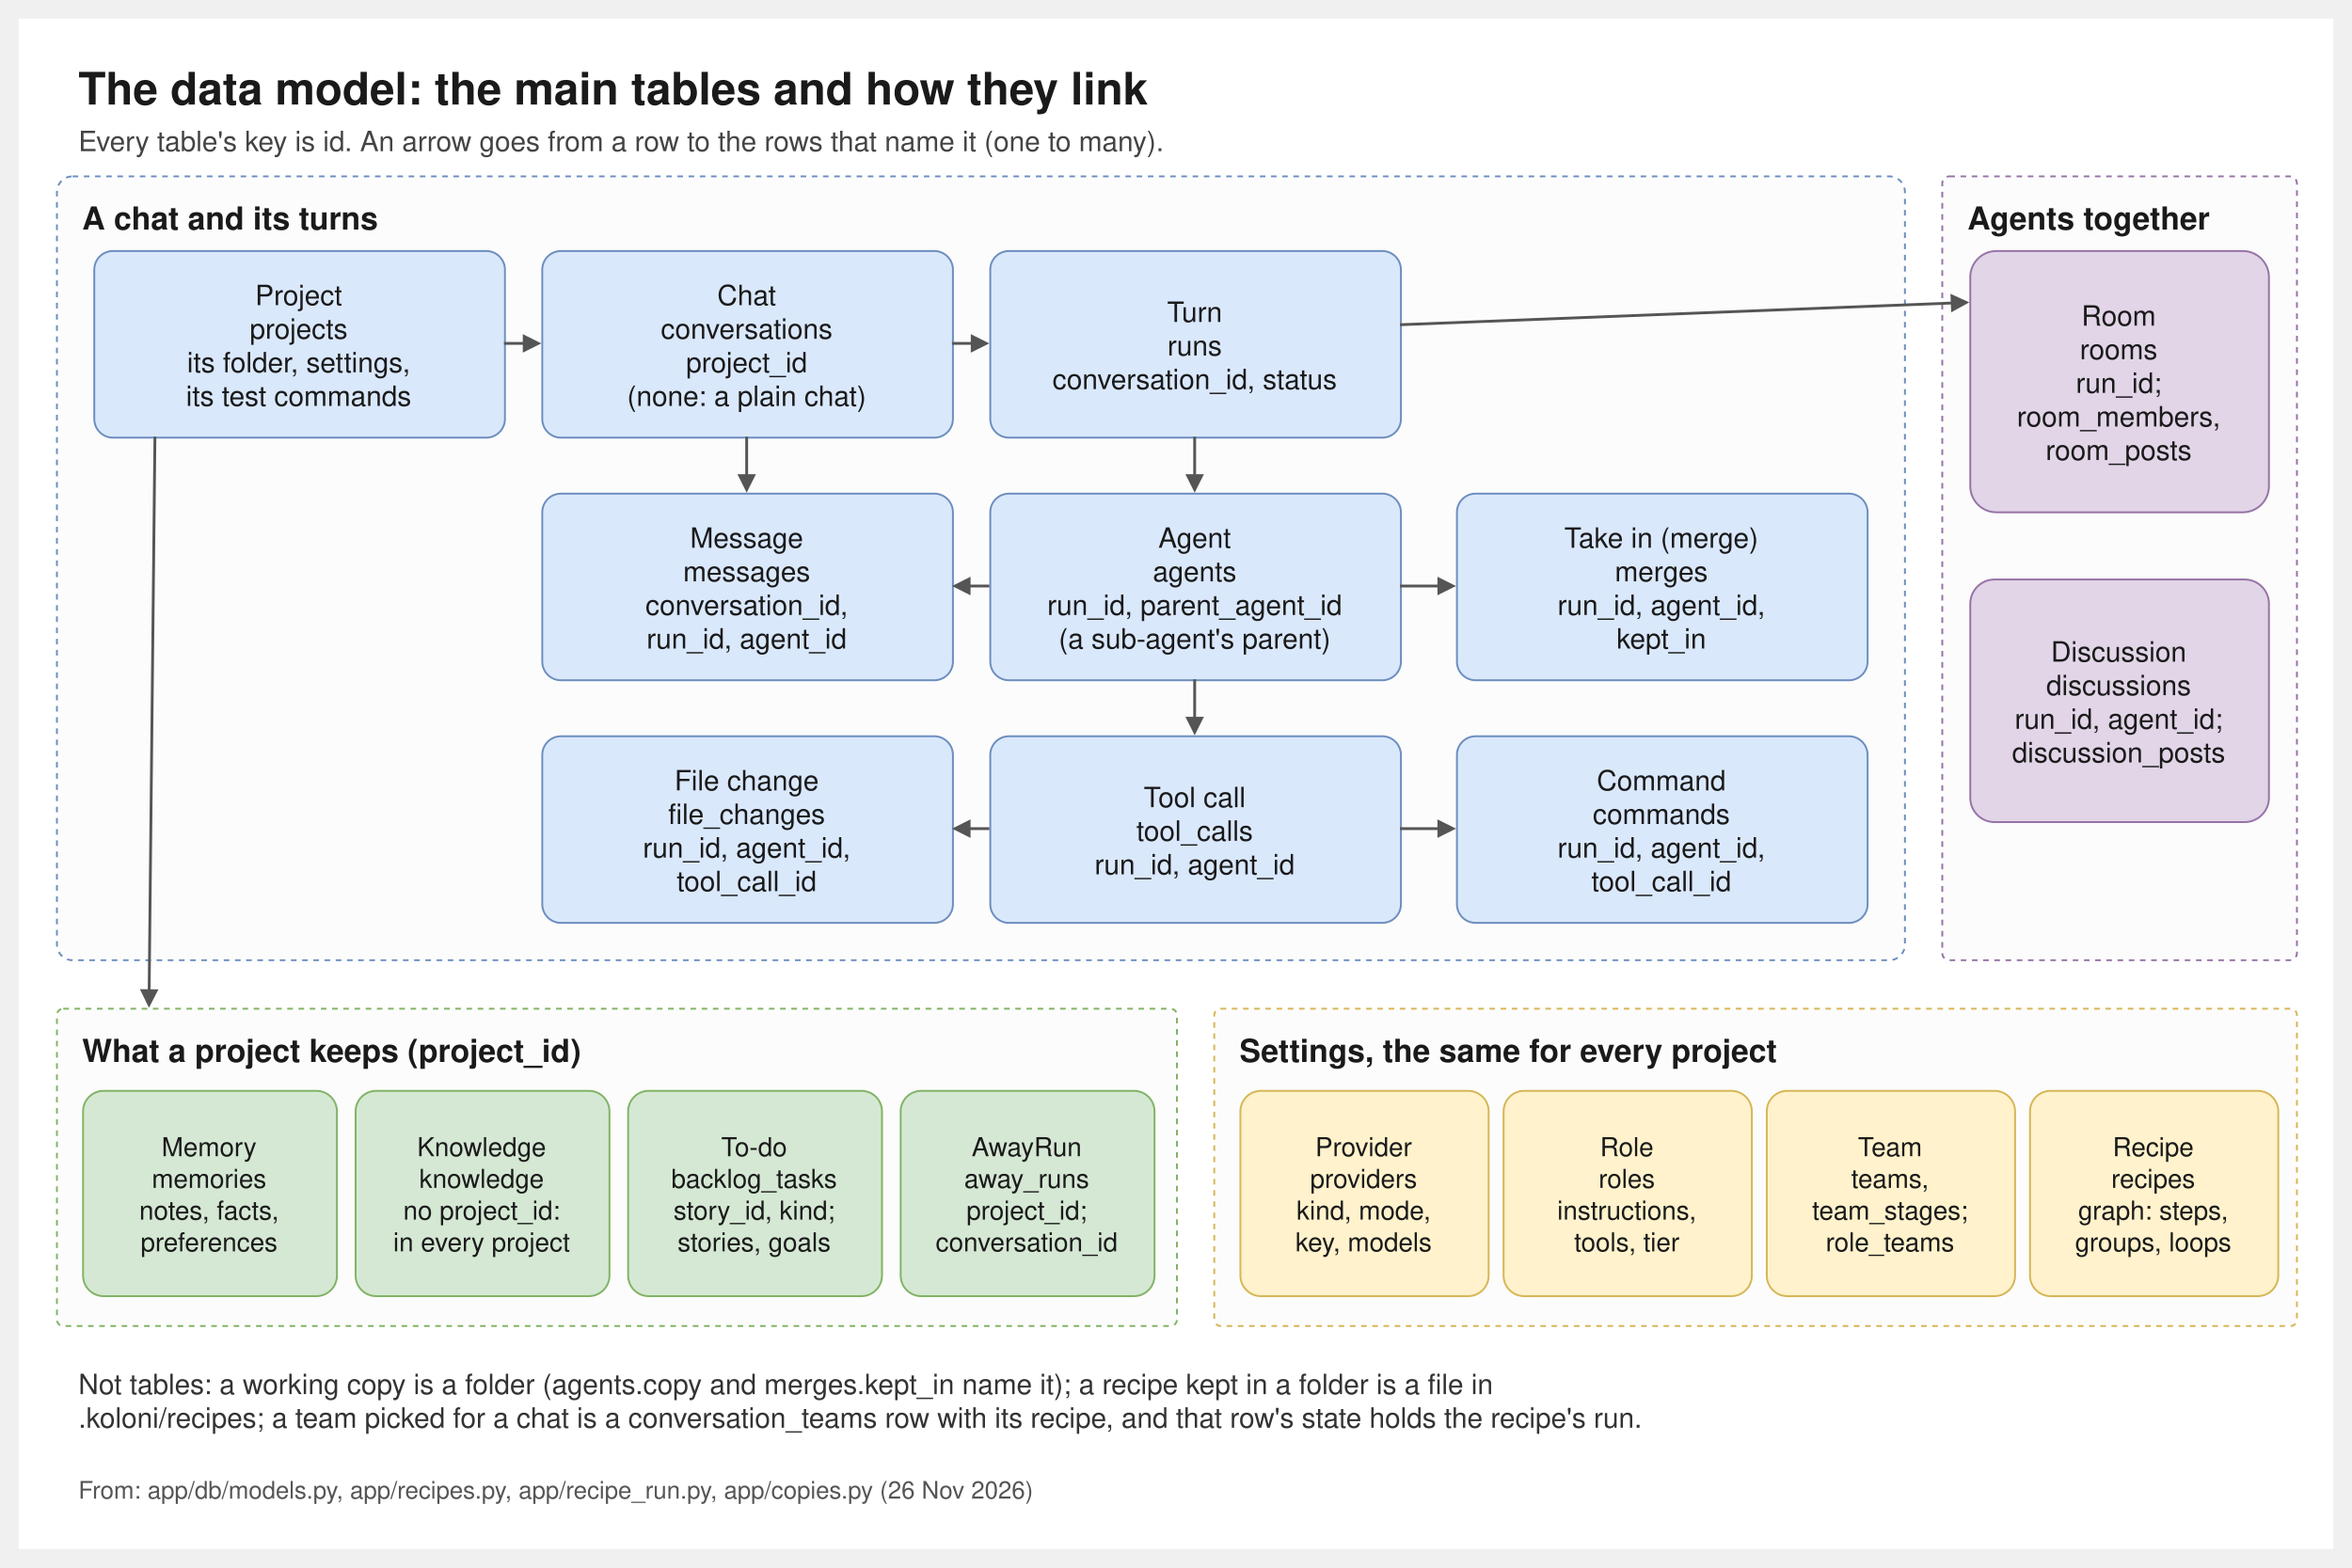
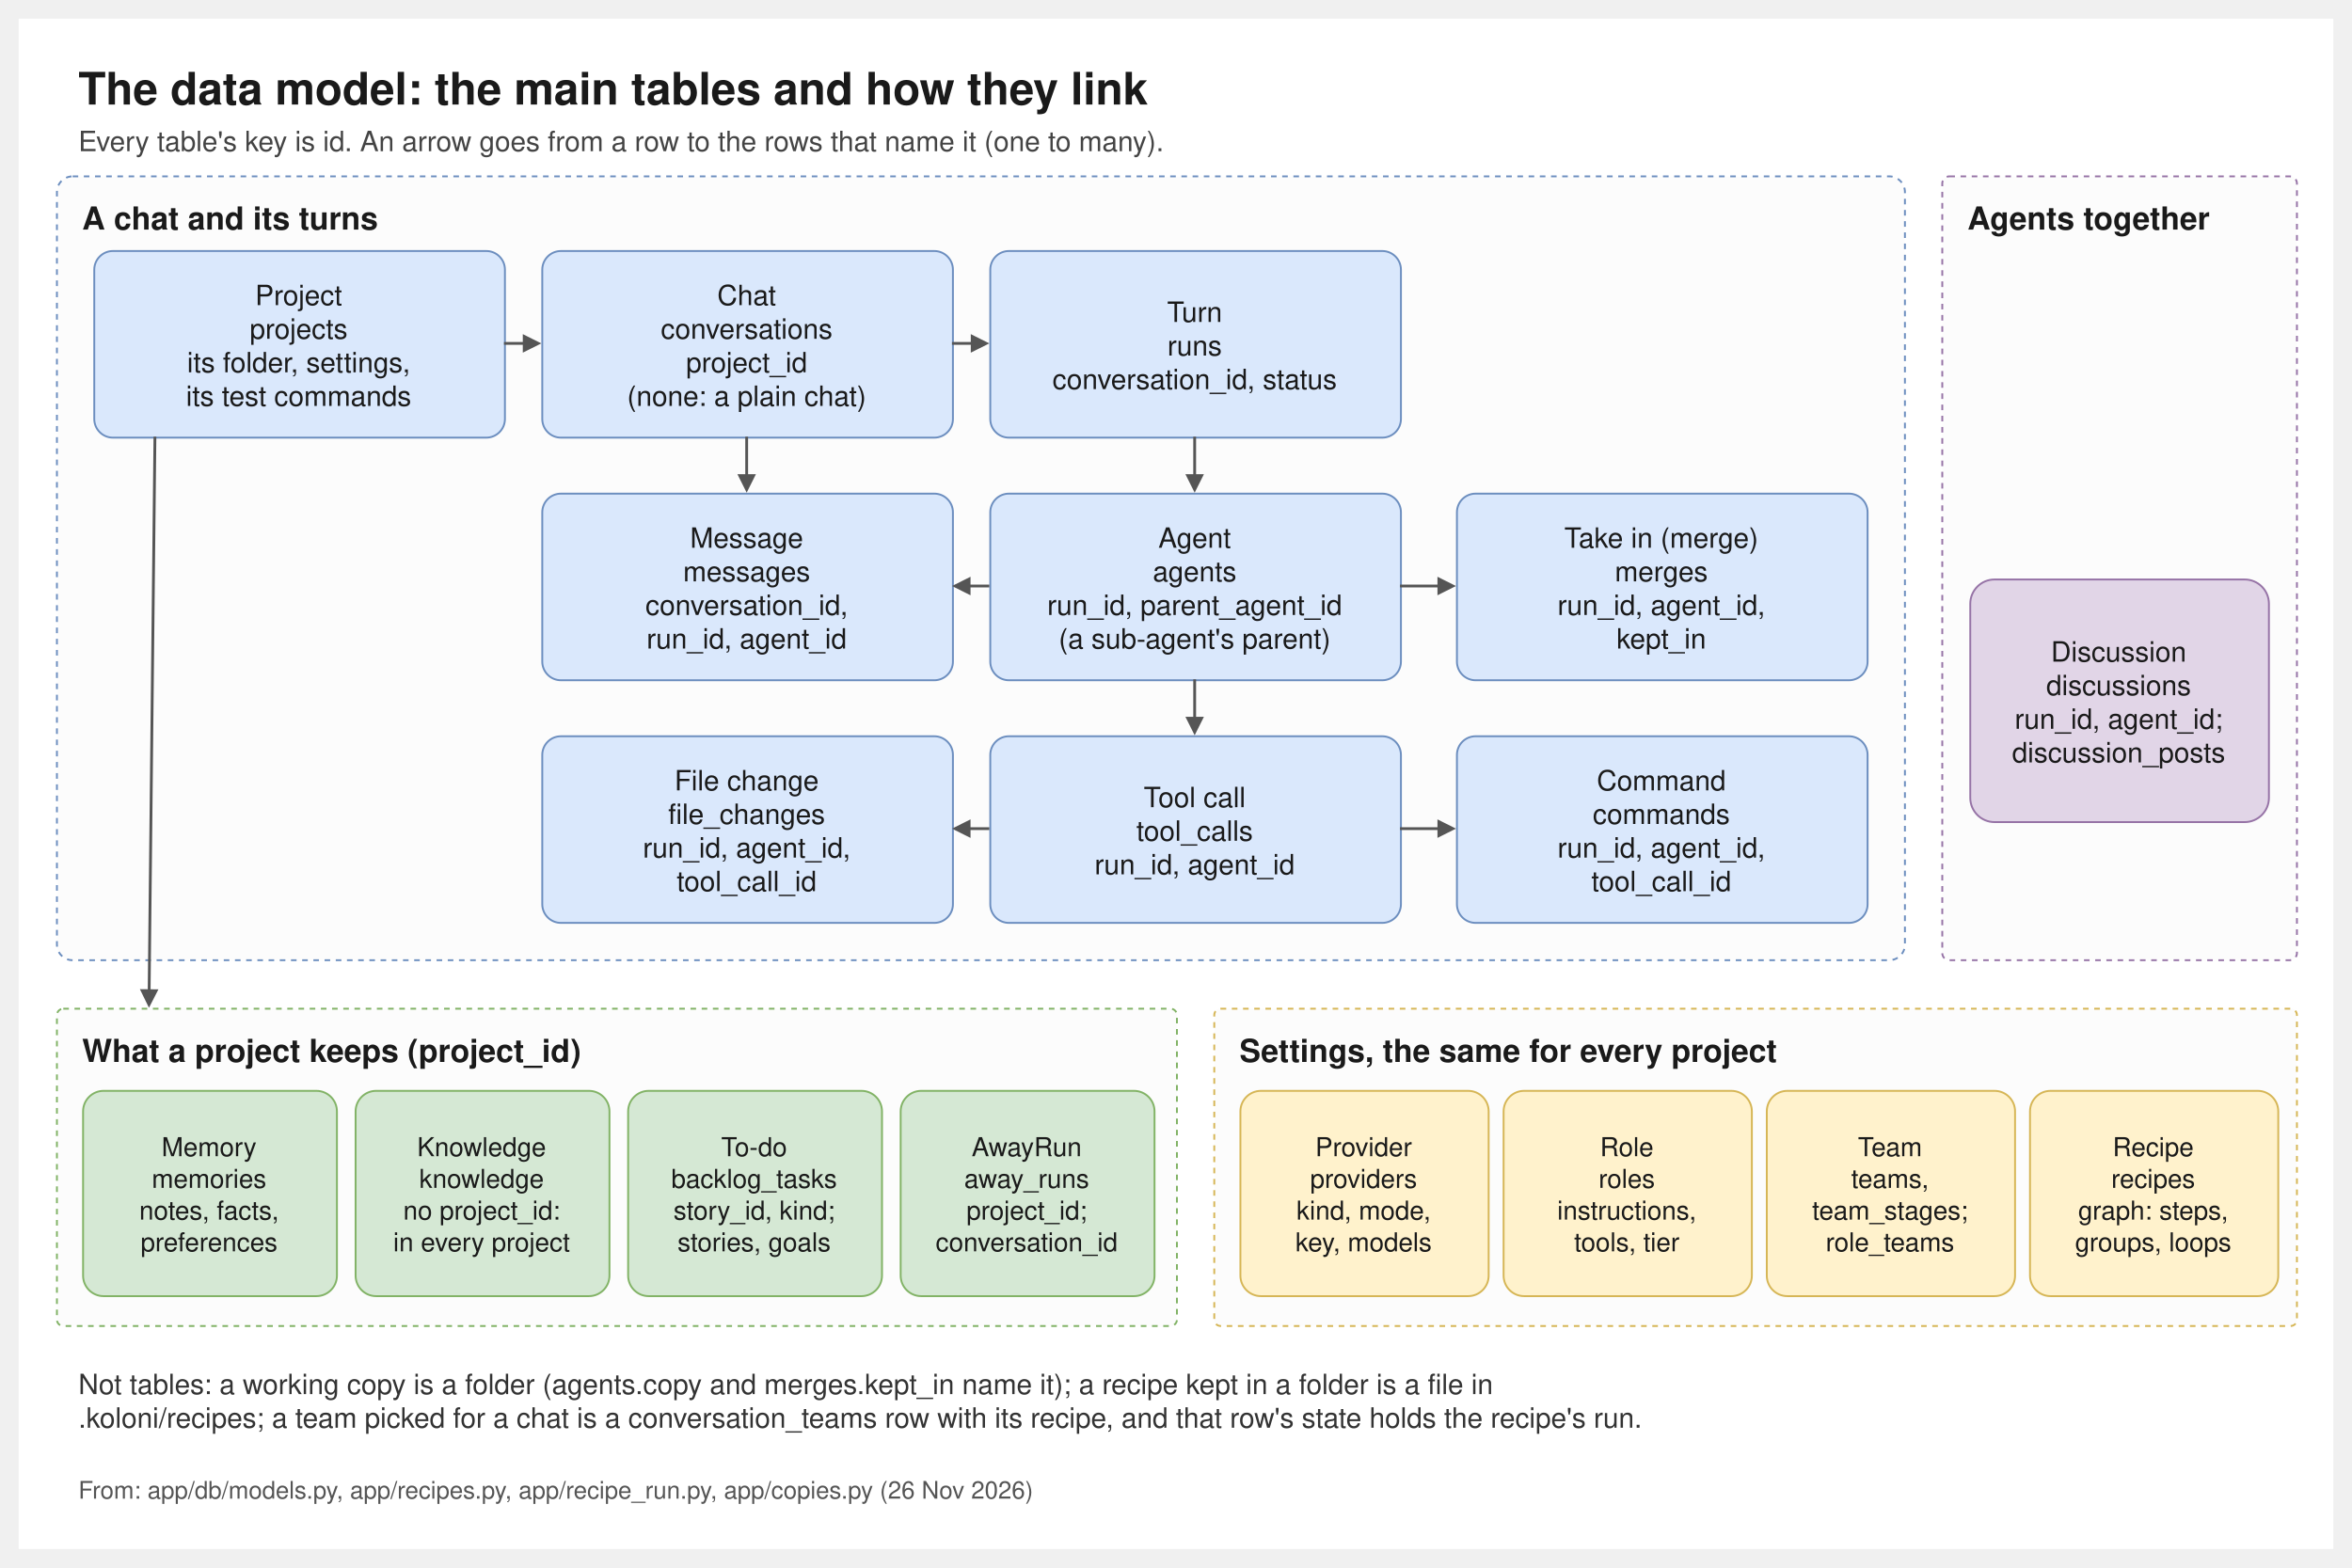
<svg xmlns="http://www.w3.org/2000/svg" style="background: transparent; background-color: transparent;" version="1.1" width="1260px" height="840px" viewBox="0 0 1260 840">
  <defs />
  <g>
    <g data-cell-id="0">
      <g data-cell-id="1">
        <g data-cell-id="backdrop">
          <g>
            <rect x="10" y="10" width="1240" height="820" fill="#ffffff" stroke="none" pointer-events="all" style="fill: light-dark(rgb(255, 255, 255), rgb(18, 18, 18));" />
          </g>
        </g>
        <g data-cell-id="title">
          <g>
            <rect x="40" y="26" width="1180" height="36" fill="none" stroke="none" pointer-events="all" />
          </g>
          <g>
            <g fill="#1a1a1a" font-family="Helvetica" font-weight="bold" text-anchor="start" font-size="24px" style="fill: light-dark(rgb(26, 26, 26), rgb(215, 215, 215));">
              <text x="42" y="56">The data model: the main tables and how they link</text>
            </g>
          </g>
        </g>
        <g data-cell-id="keys">
          <g>
            <rect x="40" y="60" width="1100" height="24" fill="none" stroke="none" pointer-events="all" />
          </g>
          <g>
            <g fill="#444444" font-family="Helvetica" text-anchor="start" font-size="15px" style="fill: light-dark(rgb(68, 68, 68), rgb(179, 179, 179));">
              <text x="42" y="81">Every table's key is id. An arrow goes from a row to the rows that name it (one to many).</text>
            </g>
          </g>
        </g>
        <g data-cell-id="turns">
          <g transform="translate(0.5,0.5)">
            <rect x="30" y="94" width="990" height="420" rx="8.4" ry="8.4" fill="#fcfcfc" stroke="#6c8ebf" stroke-dasharray="3 3" pointer-events="all" style="fill: light-dark(rgb(252, 252, 252), rgb(20, 20, 20)); stroke: light-dark(rgb(108, 142, 191), rgb(92, 121, 163));" />
          </g>
          <g>
            <g fill="#1a1a1a" font-family="Helvetica" font-weight="bold" text-anchor="start" font-size="17px" style="fill: light-dark(rgb(26, 26, 26), rgb(215, 215, 215));">
              <text x="44" y="123">A chat and its turns</text>
            </g>
          </g>
        </g>
        <g data-cell-id="project">
          <g transform="translate(0.5,0.5)">
            <rect x="50" y="134" width="220" height="100" rx="10" ry="10" fill="#dae8fc" stroke="#6c8ebf" pointer-events="all" style="fill: light-dark(rgb(218, 232, 252), rgb(29, 41, 59)); stroke: light-dark(rgb(108, 142, 191), rgb(92, 121, 163));" />
          </g>
          <g>
            <g fill="#1a1a1a" font-family="Helvetica" text-anchor="middle" font-size="15px" style="fill: light-dark(rgb(26, 26, 26), rgb(215, 215, 215));">
              <text x="160" y="163.5">Project</text>
              <text x="160" y="181.5">projects</text>
              <text x="160" y="199.5">its folder, settings,</text>
              <text x="160" y="217.5">its test commands</text>
            </g>
          </g>
        </g>
        <g data-cell-id="chat">
          <g transform="translate(0.5,0.5)">
            <rect x="290" y="134" width="220" height="100" rx="10" ry="10" fill="#dae8fc" stroke="#6c8ebf" pointer-events="all" style="fill: light-dark(rgb(218, 232, 252), rgb(29, 41, 59)); stroke: light-dark(rgb(108, 142, 191), rgb(92, 121, 163));" />
          </g>
          <g>
            <g fill="#1a1a1a" font-family="Helvetica" text-anchor="middle" font-size="15px" style="fill: light-dark(rgb(26, 26, 26), rgb(215, 215, 215));">
              <text x="400" y="163.5">Chat</text>
              <text x="400" y="181.5">conversations</text>
              <text x="400" y="199.5">project_id</text>
              <text x="400" y="217.5">(none: a plain chat)</text>
            </g>
          </g>
        </g>
        <g data-cell-id="run">
          <g transform="translate(0.5,0.5)">
            <rect x="530" y="134" width="220" height="100" rx="10" ry="10" fill="#dae8fc" stroke="#6c8ebf" pointer-events="all" style="fill: light-dark(rgb(218, 232, 252), rgb(29, 41, 59)); stroke: light-dark(rgb(108, 142, 191), rgb(92, 121, 163));" />
          </g>
          <g>
            <g fill="#1a1a1a" font-family="Helvetica" text-anchor="middle" font-size="15px" style="fill: light-dark(rgb(26, 26, 26), rgb(215, 215, 215));">
              <text x="640" y="172.5">Turn</text>
              <text x="640" y="190.5">runs</text>
              <text x="640" y="208.5">conversation_id, status</text>
            </g>
          </g>
        </g>
        <g data-cell-id="message">
          <g transform="translate(0.5,0.5)">
            <rect x="290" y="264" width="220" height="100" rx="10" ry="10" fill="#dae8fc" stroke="#6c8ebf" pointer-events="all" style="fill: light-dark(rgb(218, 232, 252), rgb(29, 41, 59)); stroke: light-dark(rgb(108, 142, 191), rgb(92, 121, 163));" />
          </g>
          <g>
            <g fill="#1a1a1a" font-family="Helvetica" text-anchor="middle" font-size="15px" style="fill: light-dark(rgb(26, 26, 26), rgb(215, 215, 215));">
              <text x="400" y="293.5">Message</text>
              <text x="400" y="311.5">messages</text>
              <text x="400" y="329.5">conversation_id,</text>
              <text x="400" y="347.5">run_id, agent_id</text>
            </g>
          </g>
        </g>
        <g data-cell-id="agent">
          <g transform="translate(0.5,0.5)">
            <rect x="530" y="264" width="220" height="100" rx="10" ry="10" fill="#dae8fc" stroke="#6c8ebf" pointer-events="all" style="fill: light-dark(rgb(218, 232, 252), rgb(29, 41, 59)); stroke: light-dark(rgb(108, 142, 191), rgb(92, 121, 163));" />
          </g>
          <g>
            <g fill="#1a1a1a" font-family="Helvetica" text-anchor="middle" font-size="15px" style="fill: light-dark(rgb(26, 26, 26), rgb(215, 215, 215));">
              <text x="640" y="293.5">Agent</text>
              <text x="640" y="311.5">agents</text>
              <text x="640" y="329.5">run_id, parent_agent_id</text>
              <text x="640" y="347.5">(a sub-agent's parent)</text>
            </g>
          </g>
        </g>
        <g data-cell-id="merge">
          <g transform="translate(0.5,0.5)">
            <rect x="780" y="264" width="220" height="100" rx="10" ry="10" fill="#dae8fc" stroke="#6c8ebf" pointer-events="all" style="fill: light-dark(rgb(218, 232, 252), rgb(29, 41, 59)); stroke: light-dark(rgb(108, 142, 191), rgb(92, 121, 163));" />
          </g>
          <g>
            <g fill="#1a1a1a" font-family="Helvetica" text-anchor="middle" font-size="15px" style="fill: light-dark(rgb(26, 26, 26), rgb(215, 215, 215));">
              <text x="890" y="293.5">Take in (merge)</text>
              <text x="890" y="311.5">merges</text>
              <text x="890" y="329.5">run_id, agent_id,</text>
              <text x="890" y="347.5">kept_in</text>
            </g>
          </g>
        </g>
        <g data-cell-id="file">
          <g transform="translate(0.5,0.5)">
            <rect x="290" y="394" width="220" height="100" rx="10" ry="10" fill="#dae8fc" stroke="#6c8ebf" pointer-events="all" style="fill: light-dark(rgb(218, 232, 252), rgb(29, 41, 59)); stroke: light-dark(rgb(108, 142, 191), rgb(92, 121, 163));" />
          </g>
          <g>
            <g fill="#1a1a1a" font-family="Helvetica" text-anchor="middle" font-size="15px" style="fill: light-dark(rgb(26, 26, 26), rgb(215, 215, 215));">
              <text x="400" y="423.5">File change</text>
              <text x="400" y="441.5">file_changes</text>
              <text x="400" y="459.5">run_id, agent_id,</text>
              <text x="400" y="477.5">tool_call_id</text>
            </g>
          </g>
        </g>
        <g data-cell-id="call">
          <g transform="translate(0.5,0.5)">
            <rect x="530" y="394" width="220" height="100" rx="10" ry="10" fill="#dae8fc" stroke="#6c8ebf" pointer-events="all" style="fill: light-dark(rgb(218, 232, 252), rgb(29, 41, 59)); stroke: light-dark(rgb(108, 142, 191), rgb(92, 121, 163));" />
          </g>
          <g>
            <g fill="#1a1a1a" font-family="Helvetica" text-anchor="middle" font-size="15px" style="fill: light-dark(rgb(26, 26, 26), rgb(215, 215, 215));">
              <text x="640" y="432.5">Tool call</text>
              <text x="640" y="450.5">tool_calls</text>
              <text x="640" y="468.5">run_id, agent_id</text>
            </g>
          </g>
        </g>
        <g data-cell-id="command">
          <g transform="translate(0.5,0.5)">
            <rect x="780" y="394" width="220" height="100" rx="10" ry="10" fill="#dae8fc" stroke="#6c8ebf" pointer-events="all" style="fill: light-dark(rgb(218, 232, 252), rgb(29, 41, 59)); stroke: light-dark(rgb(108, 142, 191), rgb(92, 121, 163));" />
          </g>
          <g>
            <g fill="#1a1a1a" font-family="Helvetica" text-anchor="middle" font-size="15px" style="fill: light-dark(rgb(26, 26, 26), rgb(215, 215, 215));">
              <text x="890" y="423.5">Command</text>
              <text x="890" y="441.5">commands</text>
              <text x="890" y="459.5">run_id, agent_id,</text>
              <text x="890" y="477.5">tool_call_id</text>
            </g>
          </g>
        </g>
        <g data-cell-id="together">
          <g transform="translate(0.5,0.5)">
            <rect x="1040" y="94" width="190" height="420" rx="3.8" ry="3.8" fill="#fcfcfc" stroke="#9673a6" stroke-dasharray="3 3" pointer-events="all" style="fill: light-dark(rgb(252, 252, 252), rgb(20, 20, 20)); stroke: light-dark(rgb(150, 115, 166), rgb(149, 119, 163));" />
          </g>
          <g>
            <g fill="#1a1a1a" font-family="Helvetica" font-weight="bold" text-anchor="start" font-size="17px" style="fill: light-dark(rgb(26, 26, 26), rgb(215, 215, 215));">
              <text x="1054" y="123">Agents together</text>
            </g>
          </g>
        </g>
-         <g data-cell-id="room">
-           <g transform="translate(0.5,0.5)">
-             <rect x="1055" y="134" width="160" height="140" rx="14" ry="14" fill="#e1d5e7" stroke="#9673a6" pointer-events="all" style="fill: light-dark(rgb(225, 213, 231), rgb(57, 47, 63)); stroke: light-dark(rgb(150, 115, 166), rgb(149, 119, 163));" />
-           </g>
-           <g>
-             <g fill="#1a1a1a" font-family="Helvetica" text-anchor="middle" font-size="15px" style="fill: light-dark(rgb(26, 26, 26), rgb(215, 215, 215));">
-               <text x="1135" y="174.5">Room</text>
-               <text x="1135" y="192.5">rooms</text>
-               <text x="1135" y="210.5">run_id;</text>
-               <text x="1135" y="228.5">room_members,</text>
-               <text x="1135" y="246.5">room_posts</text>
-             </g>
-           </g>
-         </g>
        <g data-cell-id="disc">
          <g transform="translate(0.5,0.5)">
            <rect x="1055" y="310" width="160" height="130" rx="13" ry="13" fill="#e1d5e7" stroke="#9673a6" pointer-events="all" style="fill: light-dark(rgb(225, 213, 231), rgb(57, 47, 63)); stroke: light-dark(rgb(150, 115, 166), rgb(149, 119, 163));" />
          </g>
          <g>
            <g fill="#1a1a1a" font-family="Helvetica" text-anchor="middle" font-size="15px" style="fill: light-dark(rgb(26, 26, 26), rgb(215, 215, 215));">
              <text x="1135" y="354.5">Discussion</text>
              <text x="1135" y="372.5">discussions</text>
              <text x="1135" y="390.5">run_id, agent_id;</text>
              <text x="1135" y="408.5">discussion_posts</text>
            </g>
          </g>
        </g>
        <g data-cell-id="e16">
          <g>
            <path d="M 270 184 L 280.82 184" fill="none" stroke="#555555" stroke-width="1.5" stroke-miterlimit="10" pointer-events="stroke" style="stroke: light-dark(rgb(85, 85, 85), rgb(164, 164, 164));" />
            <path d="M 288.32 184 L 280.82 187.75 L 280.82 180.25 Z" fill="#555555" stroke="#555555" stroke-width="1.5" stroke-miterlimit="10" pointer-events="all" style="fill: light-dark(rgb(85, 85, 85), rgb(164, 164, 164)); stroke: light-dark(rgb(85, 85, 85), rgb(164, 164, 164));" />
          </g>
        </g>
        <g data-cell-id="e17">
          <g>
            <path d="M 510 184 L 520.82 184" fill="none" stroke="#555555" stroke-width="1.5" stroke-miterlimit="10" pointer-events="stroke" style="stroke: light-dark(rgb(85, 85, 85), rgb(164, 164, 164));" />
            <path d="M 528.32 184 L 520.82 187.75 L 520.82 180.25 Z" fill="#555555" stroke="#555555" stroke-width="1.5" stroke-miterlimit="10" pointer-events="all" style="fill: light-dark(rgb(85, 85, 85), rgb(164, 164, 164)); stroke: light-dark(rgb(85, 85, 85), rgb(164, 164, 164));" />
          </g>
        </g>
        <g data-cell-id="e18">
          <g>
            <path d="M 400 234 L 400 254.82" fill="none" stroke="#555555" stroke-width="1.5" stroke-miterlimit="10" pointer-events="stroke" style="stroke: light-dark(rgb(85, 85, 85), rgb(164, 164, 164));" />
            <path d="M 400 262.32 L 396.25 254.82 L 403.75 254.82 Z" fill="#555555" stroke="#555555" stroke-width="1.5" stroke-miterlimit="10" pointer-events="all" style="fill: light-dark(rgb(85, 85, 85), rgb(164, 164, 164)); stroke: light-dark(rgb(85, 85, 85), rgb(164, 164, 164));" />
          </g>
        </g>
        <g data-cell-id="e19">
          <g>
            <path d="M 640 234 L 640 254.82" fill="none" stroke="#555555" stroke-width="1.5" stroke-miterlimit="10" pointer-events="stroke" style="stroke: light-dark(rgb(85, 85, 85), rgb(164, 164, 164));" />
            <path d="M 640 262.32 L 636.25 254.82 L 643.75 254.82 Z" fill="#555555" stroke="#555555" stroke-width="1.5" stroke-miterlimit="10" pointer-events="all" style="fill: light-dark(rgb(85, 85, 85), rgb(164, 164, 164)); stroke: light-dark(rgb(85, 85, 85), rgb(164, 164, 164));" />
          </g>
        </g>
        <g data-cell-id="e20">
          <g>
            <path d="M 530 314 L 519.18 314" fill="none" stroke="#555555" stroke-width="1.5" stroke-miterlimit="10" pointer-events="stroke" style="stroke: light-dark(rgb(85, 85, 85), rgb(164, 164, 164));" />
            <path d="M 511.68 314 L 519.18 310.25 L 519.18 317.75 Z" fill="#555555" stroke="#555555" stroke-width="1.5" stroke-miterlimit="10" pointer-events="all" style="fill: light-dark(rgb(85, 85, 85), rgb(164, 164, 164)); stroke: light-dark(rgb(85, 85, 85), rgb(164, 164, 164));" />
          </g>
        </g>
        <g data-cell-id="e21">
          <g>
            <path d="M 750 314 L 770.82 314" fill="none" stroke="#555555" stroke-width="1.5" stroke-miterlimit="10" pointer-events="stroke" style="stroke: light-dark(rgb(85, 85, 85), rgb(164, 164, 164));" />
            <path d="M 778.32 314 L 770.82 317.75 L 770.82 310.25 Z" fill="#555555" stroke="#555555" stroke-width="1.5" stroke-miterlimit="10" pointer-events="all" style="fill: light-dark(rgb(85, 85, 85), rgb(164, 164, 164)); stroke: light-dark(rgb(85, 85, 85), rgb(164, 164, 164));" />
          </g>
        </g>
        <g data-cell-id="e22">
          <g>
            <path d="M 640 364 L 640 384.82" fill="none" stroke="#555555" stroke-width="1.5" stroke-miterlimit="10" pointer-events="stroke" style="stroke: light-dark(rgb(85, 85, 85), rgb(164, 164, 164));" />
            <path d="M 640 392.32 L 636.25 384.82 L 643.75 384.82 Z" fill="#555555" stroke="#555555" stroke-width="1.5" stroke-miterlimit="10" pointer-events="all" style="fill: light-dark(rgb(85, 85, 85), rgb(164, 164, 164)); stroke: light-dark(rgb(85, 85, 85), rgb(164, 164, 164));" />
          </g>
        </g>
        <g data-cell-id="e23">
          <g>
            <path d="M 530 444 L 519.18 444" fill="none" stroke="#555555" stroke-width="1.5" stroke-miterlimit="10" pointer-events="stroke" style="stroke: light-dark(rgb(85, 85, 85), rgb(164, 164, 164));" />
            <path d="M 511.68 444 L 519.18 440.25 L 519.18 447.75 Z" fill="#555555" stroke="#555555" stroke-width="1.5" stroke-miterlimit="10" pointer-events="all" style="fill: light-dark(rgb(85, 85, 85), rgb(164, 164, 164)); stroke: light-dark(rgb(85, 85, 85), rgb(164, 164, 164));" />
          </g>
        </g>
        <g data-cell-id="e24">
          <g>
            <path d="M 750 444 L 770.82 444" fill="none" stroke="#555555" stroke-width="1.5" stroke-miterlimit="10" pointer-events="stroke" style="stroke: light-dark(rgb(85, 85, 85), rgb(164, 164, 164));" />
            <path d="M 778.32 444 L 770.82 447.75 L 770.82 440.25 Z" fill="#555555" stroke="#555555" stroke-width="1.5" stroke-miterlimit="10" pointer-events="all" style="fill: light-dark(rgb(85, 85, 85), rgb(164, 164, 164)); stroke: light-dark(rgb(85, 85, 85), rgb(164, 164, 164));" />
          </g>
        </g>
-         <g data-cell-id="e25">
-           <g>
-             <path d="M 750 174 L 1045.83 162.36" fill="none" stroke="#555555" stroke-width="1.5" stroke-miterlimit="10" pointer-events="stroke" style="stroke: light-dark(rgb(85, 85, 85), rgb(164, 164, 164));" />
-             <path d="M 1053.32 162.07 L 1045.98 166.11 L 1045.68 158.61 Z" fill="#555555" stroke="#555555" stroke-width="1.5" stroke-miterlimit="10" pointer-events="all" style="fill: light-dark(rgb(85, 85, 85), rgb(164, 164, 164)); stroke: light-dark(rgb(85, 85, 85), rgb(164, 164, 164));" />
-           </g>
-         </g>
        <g data-cell-id="keeps">
          <g transform="translate(0.5,0.5)">
            <rect x="30" y="540" width="600" height="170" rx="3.4" ry="3.4" fill="#fcfcfc" stroke="#82b366" stroke-dasharray="3 3" pointer-events="all" style="fill: light-dark(rgb(252, 252, 252), rgb(20, 20, 20)); stroke: light-dark(rgb(130, 179, 102), rgb(68, 110, 44));" />
          </g>
          <g>
            <g fill="#1a1a1a" font-family="Helvetica" font-weight="bold" text-anchor="start" font-size="17px" style="fill: light-dark(rgb(26, 26, 26), rgb(215, 215, 215));">
              <text x="44" y="569">What a project keeps (project_id)</text>
            </g>
          </g>
        </g>
        <g data-cell-id="memory">
          <g transform="translate(0.5,0.5)">
            <rect x="44" y="584" width="136" height="110" rx="11" ry="11" fill="#d5e8d4" stroke="#82b366" pointer-events="all" style="fill: light-dark(rgb(213, 232, 212), rgb(31, 47, 30)); stroke: light-dark(rgb(130, 179, 102), rgb(68, 110, 44));" />
          </g>
          <g>
            <g fill="#1a1a1a" font-family="Helvetica" text-anchor="middle" font-size="14px" style="fill: light-dark(rgb(26, 26, 26), rgb(215, 215, 215));">
              <text x="112" y="619.5">Memory</text>
              <text x="112" y="636.5">memories</text>
              <text x="112" y="653.5">notes, facts,</text>
              <text x="112" y="670.5">preferences</text>
            </g>
          </g>
        </g>
        <g data-cell-id="knowledge">
          <g transform="translate(0.5,0.5)">
            <rect x="190" y="584" width="136" height="110" rx="11" ry="11" fill="#d5e8d4" stroke="#82b366" pointer-events="all" style="fill: light-dark(rgb(213, 232, 212), rgb(31, 47, 30)); stroke: light-dark(rgb(130, 179, 102), rgb(68, 110, 44));" />
          </g>
          <g>
            <g fill="#1a1a1a" font-family="Helvetica" text-anchor="middle" font-size="14px" style="fill: light-dark(rgb(26, 26, 26), rgb(215, 215, 215));">
              <text x="258" y="619.5">Knowledge</text>
              <text x="258" y="636.5">knowledge</text>
              <text x="258" y="653.5">no project_id:</text>
              <text x="258" y="670.5">in every project</text>
            </g>
          </g>
        </g>
        <g data-cell-id="todo">
          <g transform="translate(0.5,0.5)">
            <rect x="336" y="584" width="136" height="110" rx="11" ry="11" fill="#d5e8d4" stroke="#82b366" pointer-events="all" style="fill: light-dark(rgb(213, 232, 212), rgb(31, 47, 30)); stroke: light-dark(rgb(130, 179, 102), rgb(68, 110, 44));" />
          </g>
          <g>
            <g fill="#1a1a1a" font-family="Helvetica" text-anchor="middle" font-size="14px" style="fill: light-dark(rgb(26, 26, 26), rgb(215, 215, 215));">
              <text x="404" y="619.5">To-do</text>
              <text x="404" y="636.5">backlog_tasks</text>
              <text x="404" y="653.5">story_id, kind;</text>
              <text x="404" y="670.5">stories, goals</text>
            </g>
          </g>
        </g>
        <g data-cell-id="trigger">
          <g transform="translate(0.5,0.5)">
            <rect x="482" y="584" width="136" height="110" rx="11" ry="11" fill="#d5e8d4" stroke="#82b366" pointer-events="all" style="fill: light-dark(rgb(213, 232, 212), rgb(31, 47, 30)); stroke: light-dark(rgb(130, 179, 102), rgb(68, 110, 44));" />
          </g>
          <g>
            <g fill="#1a1a1a" font-family="Helvetica" text-anchor="middle" font-size="14px" style="fill: light-dark(rgb(26, 26, 26), rgb(215, 215, 215));">
              <text x="550" y="619.5">AwayRun</text>
              <text x="550" y="636.5">away_runs</text>
              <text x="550" y="653.5">project_id;</text>
              <text x="550" y="670.5">conversation_id</text>
            </g>
          </g>
        </g>
        <g data-cell-id="e31">
          <g>
            <path d="M 83 234 L 79.9 530.82" fill="none" stroke="#555555" stroke-width="1.5" stroke-miterlimit="10" pointer-events="stroke" style="stroke: light-dark(rgb(85, 85, 85), rgb(164, 164, 164));" />
            <path d="M 79.82 538.32 L 76.15 530.78 L 83.65 530.86 Z" fill="#555555" stroke="#555555" stroke-width="1.5" stroke-miterlimit="10" pointer-events="all" style="fill: light-dark(rgb(85, 85, 85), rgb(164, 164, 164)); stroke: light-dark(rgb(85, 85, 85), rgb(164, 164, 164));" />
          </g>
        </g>
        <g data-cell-id="shared">
          <g transform="translate(0.5,0.5)">
            <rect x="650" y="540" width="580" height="170" rx="3.4" ry="3.4" fill="#fcfcfc" stroke="#d6b656" stroke-dasharray="3 3" pointer-events="all" style="fill: light-dark(rgb(252, 252, 252), rgb(20, 20, 20)); stroke: light-dark(rgb(214, 182, 86), rgb(109, 81, 0));" />
          </g>
          <g>
            <g fill="#1a1a1a" font-family="Helvetica" font-weight="bold" text-anchor="start" font-size="17px" style="fill: light-dark(rgb(26, 26, 26), rgb(215, 215, 215));">
              <text x="664" y="569">Settings, the same for every project</text>
            </g>
          </g>
        </g>
        <g data-cell-id="provider">
          <g transform="translate(0.5,0.5)">
            <rect x="664" y="584" width="133" height="110" rx="11" ry="11" fill="#fff2cc" stroke="#d6b656" pointer-events="all" style="fill: light-dark(rgb(255, 242, 204), rgb(40, 29, 0)); stroke: light-dark(rgb(214, 182, 86), rgb(109, 81, 0));" />
          </g>
          <g>
            <g fill="#1a1a1a" font-family="Helvetica" text-anchor="middle" font-size="14px" style="fill: light-dark(rgb(26, 26, 26), rgb(215, 215, 215));">
              <text x="730.5" y="619.5">Provider</text>
              <text x="730.5" y="636.5">providers</text>
              <text x="730.5" y="653.5">kind, mode,</text>
              <text x="730.5" y="670.5">key, models</text>
            </g>
          </g>
        </g>
        <g data-cell-id="role">
          <g transform="translate(0.5,0.5)">
            <rect x="805" y="584" width="133" height="110" rx="11" ry="11" fill="#fff2cc" stroke="#d6b656" pointer-events="all" style="fill: light-dark(rgb(255, 242, 204), rgb(40, 29, 0)); stroke: light-dark(rgb(214, 182, 86), rgb(109, 81, 0));" />
          </g>
          <g>
            <g fill="#1a1a1a" font-family="Helvetica" text-anchor="middle" font-size="14px" style="fill: light-dark(rgb(26, 26, 26), rgb(215, 215, 215));">
              <text x="871.5" y="619.5">Role</text>
              <text x="871.5" y="636.5">roles</text>
              <text x="871.5" y="653.5">instructions,</text>
              <text x="871.5" y="670.5">tools, tier</text>
            </g>
          </g>
        </g>
        <g data-cell-id="team">
          <g transform="translate(0.5,0.5)">
            <rect x="946" y="584" width="133" height="110" rx="11" ry="11" fill="#fff2cc" stroke="#d6b656" pointer-events="all" style="fill: light-dark(rgb(255, 242, 204), rgb(40, 29, 0)); stroke: light-dark(rgb(214, 182, 86), rgb(109, 81, 0));" />
          </g>
          <g>
            <g fill="#1a1a1a" font-family="Helvetica" text-anchor="middle" font-size="14px" style="fill: light-dark(rgb(26, 26, 26), rgb(215, 215, 215));">
              <text x="1012.5" y="619.5">Team</text>
              <text x="1012.5" y="636.5">teams,</text>
              <text x="1012.5" y="653.5">team_stages;</text>
              <text x="1012.5" y="670.5">role_teams</text>
            </g>
          </g>
        </g>
        <g data-cell-id="recipe">
          <g transform="translate(0.5,0.5)">
            <rect x="1087" y="584" width="133" height="110" rx="11" ry="11" fill="#fff2cc" stroke="#d6b656" pointer-events="all" style="fill: light-dark(rgb(255, 242, 204), rgb(40, 29, 0)); stroke: light-dark(rgb(214, 182, 86), rgb(109, 81, 0));" />
          </g>
          <g>
            <g fill="#1a1a1a" font-family="Helvetica" text-anchor="middle" font-size="14px" style="fill: light-dark(rgb(26, 26, 26), rgb(215, 215, 215));">
              <text x="1153.5" y="619.5">Recipe</text>
              <text x="1153.5" y="636.5">recipes</text>
              <text x="1153.5" y="653.5">graph: steps,</text>
              <text x="1153.5" y="670.5">groups, loops</text>
            </g>
          </g>
        </g>
        <g data-cell-id="not">
          <g>
            <rect x="40" y="726" width="1190" height="50" fill="none" stroke="none" pointer-events="all" />
          </g>
          <g>
            <g fill="#333333" font-family="Helvetica" text-anchor="start" font-size="15px" style="fill: light-dark(rgb(51, 51, 51), rgb(193, 193, 193));">
              <text x="42" y="747">Not tables: a working copy is a folder (agents.copy and merges.kept_in name it); a recipe kept in a folder is a file in</text>
              <text x="42" y="765">.koloni/recipes; a team picked for a chat is a conversation_teams row with its recipe, and that row's state holds the recipe's run.</text>
            </g>
          </g>
        </g>
        <g data-cell-id="footer">
          <g>
            <rect x="40" y="784" width="1180" height="40" fill="none" stroke="none" pointer-events="all" />
          </g>
          <g>
            <g fill="#555555" font-family="Helvetica" text-anchor="start" font-size="13px" style="fill: light-dark(rgb(85, 85, 85), rgb(164, 164, 164));">
              <text x="42" y="803">From: app/db/models.py, app/recipes.py, app/recipe_run.py, app/copies.py (26 Nov 2026)</text>
            </g>
          </g>
        </g>
      </g>
    </g>
  </g>
</svg>
